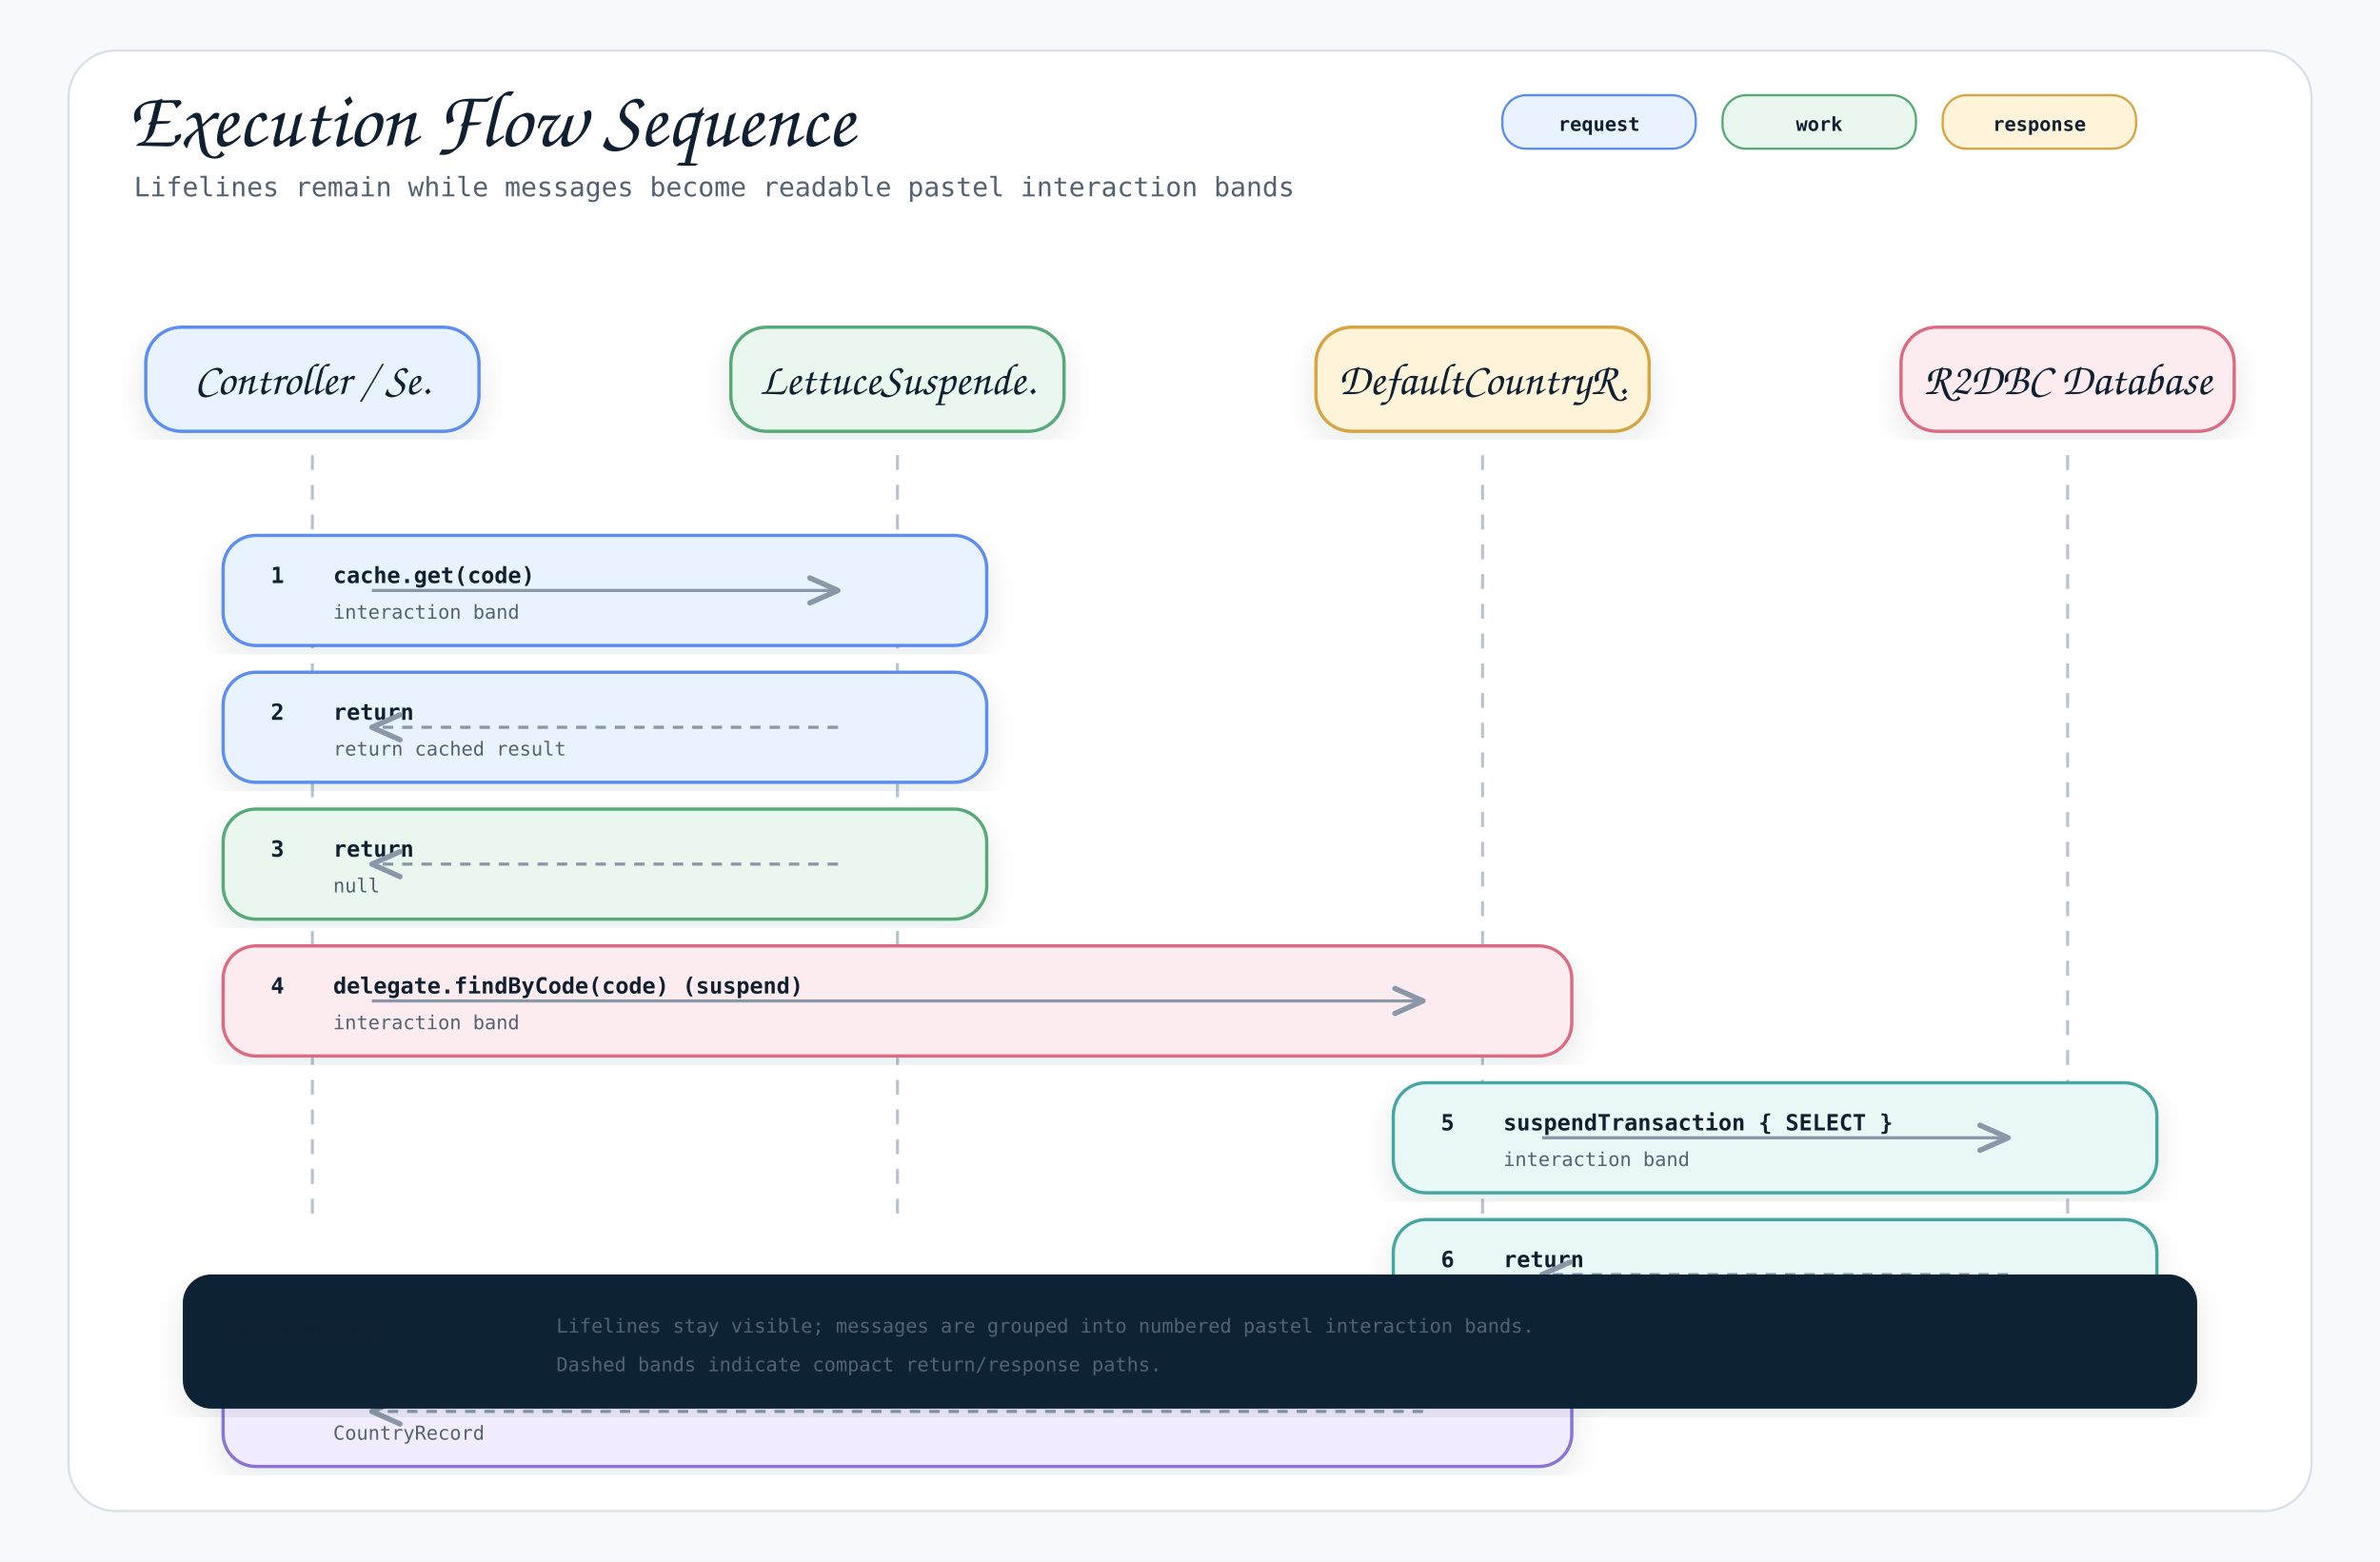
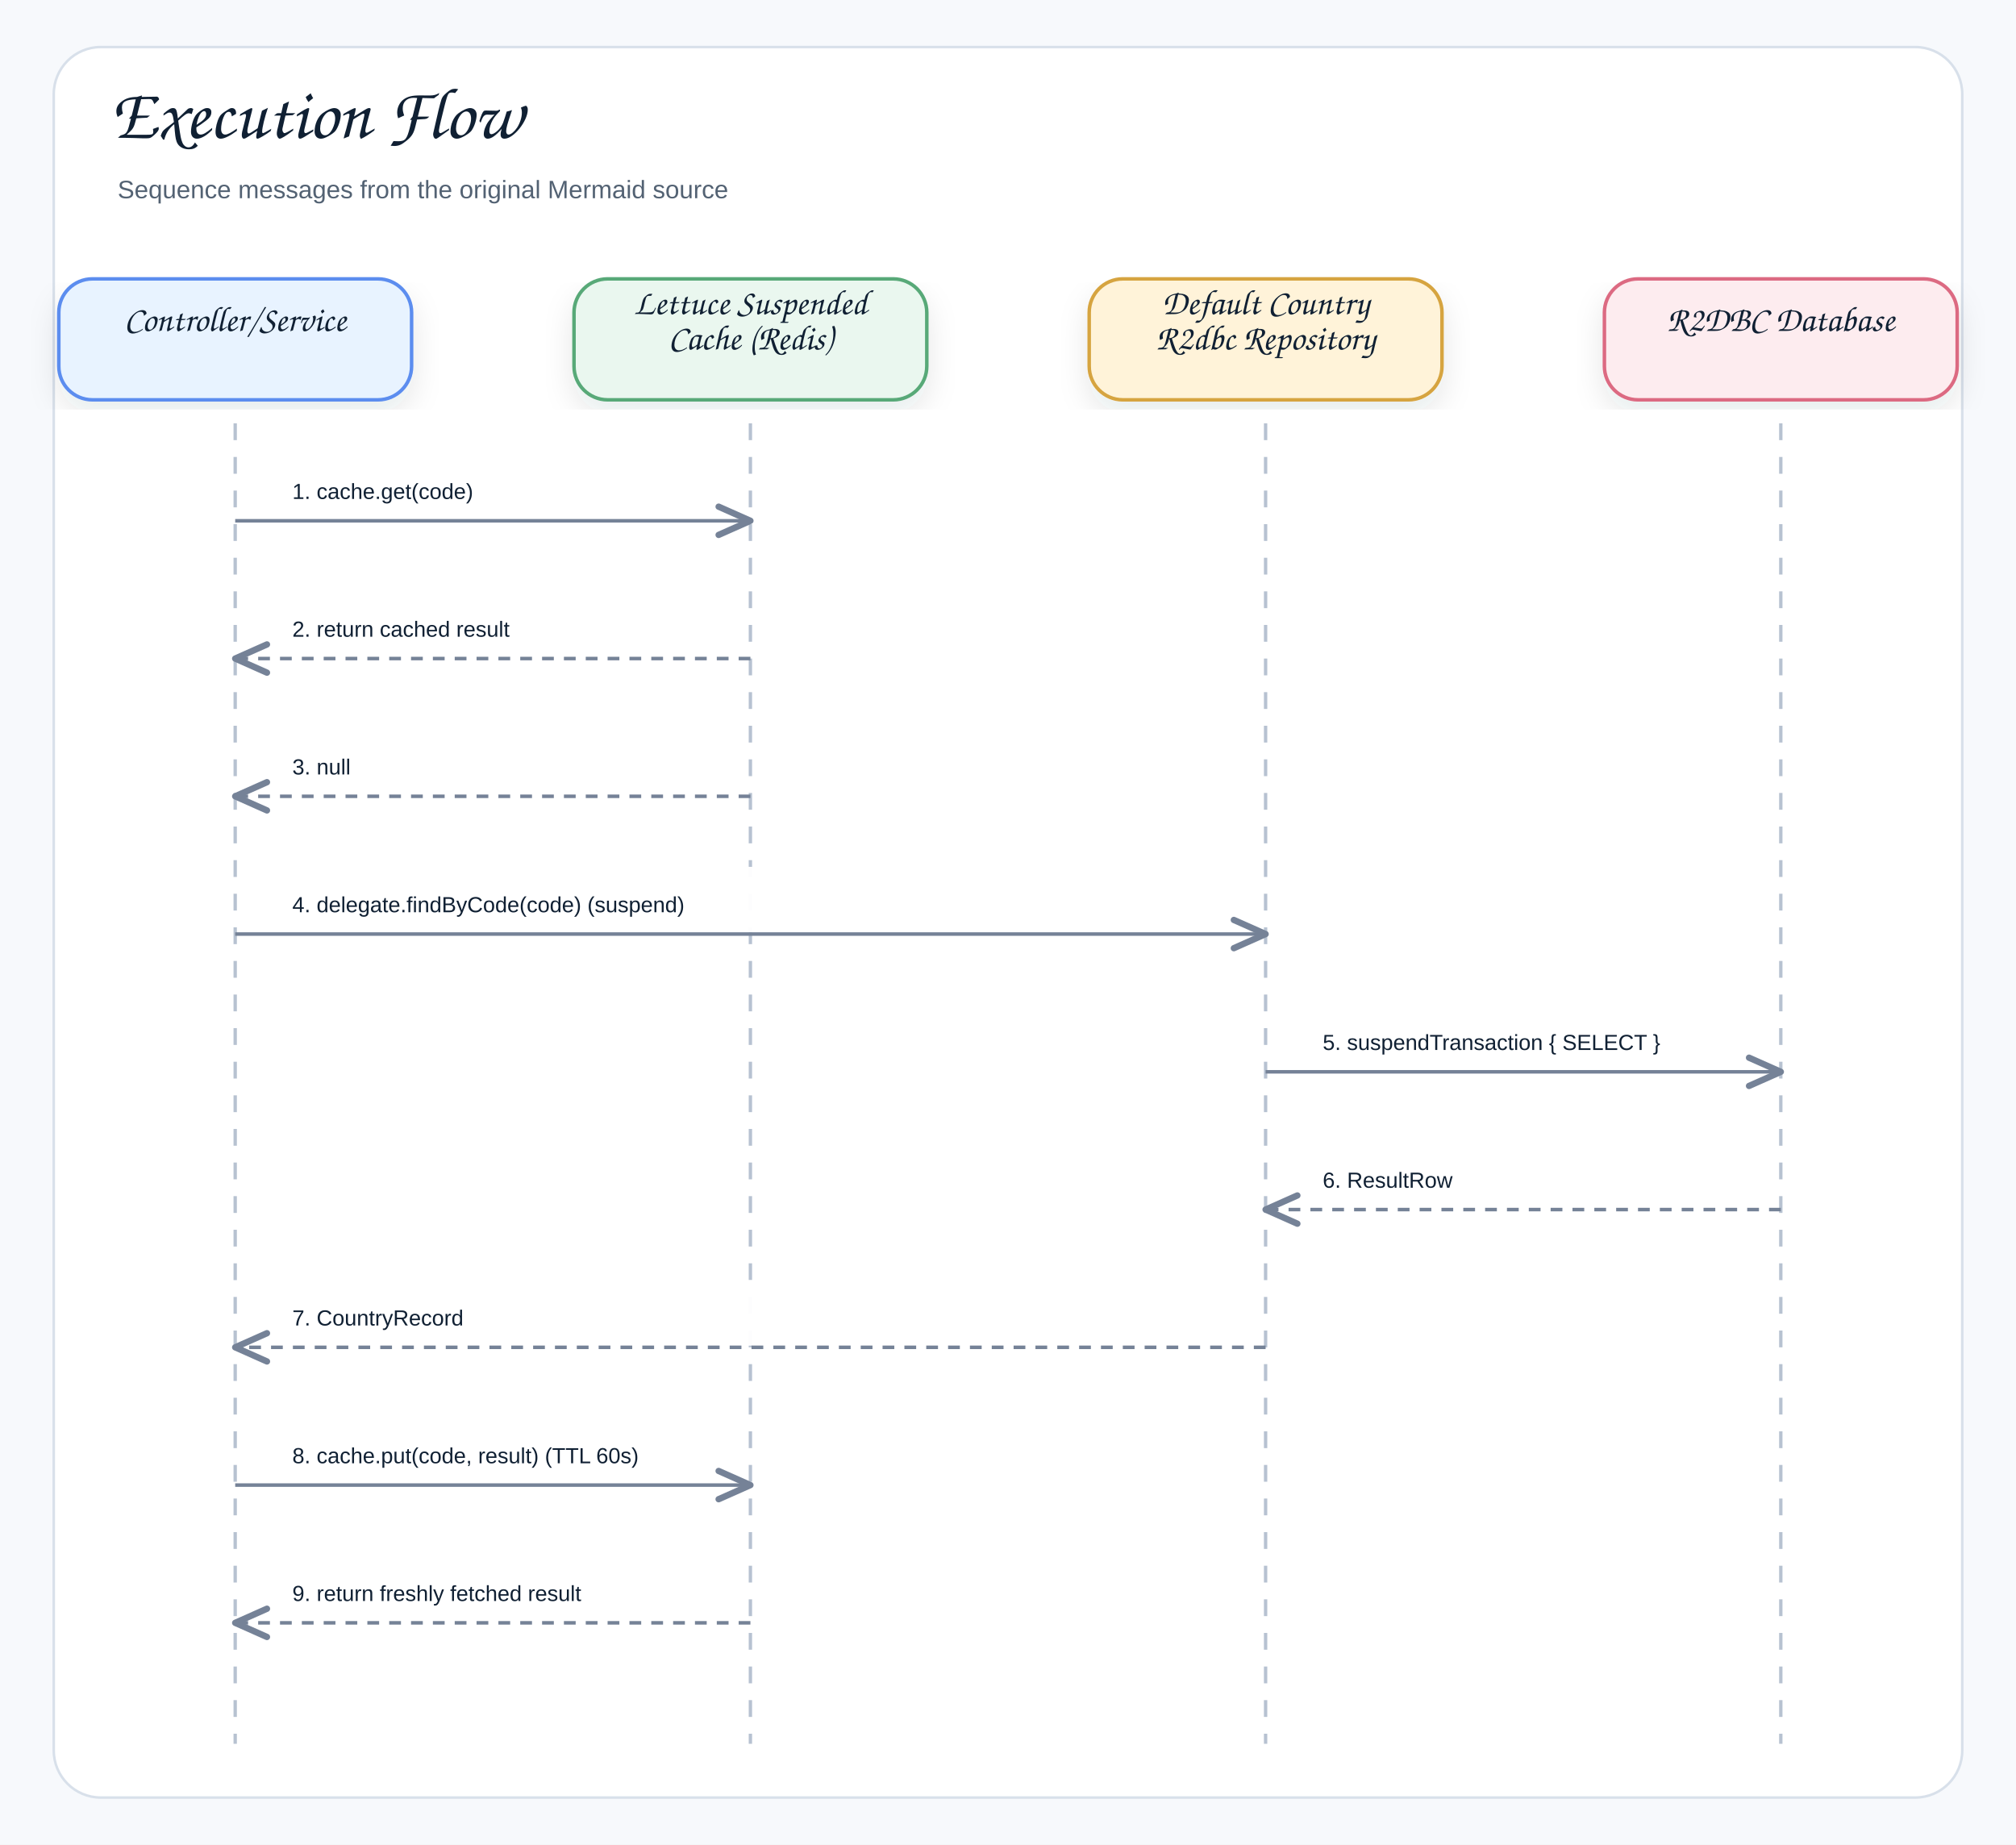
- <svg xmlns="http://www.w3.org/2000/svg" width="1600" height="1050" viewBox="0 0 1600 1050" role="img" aria-label="Execution Flow Sequence">
+ <svg xmlns="http://www.w3.org/2000/svg" width="1200" height="1098" viewBox="0 0 1200 1098" role="img" aria-label="Execution Flow">
  <defs>
    <filter id="shadow" x="-8%" y="-8%" width="116%" height="116%">
-       <feDropShadow dx="0" dy="8" stdDeviation="10" flood-color="#1f2937" flood-opacity="0.10" />
+       <feDropShadow dx="0" dy="8" stdDeviation="9" flood-color="#1f2937" flood-opacity="0.10" />
    </filter>
    <marker id="openArrow" markerWidth="12" markerHeight="10" refX="10" refY="5" orient="auto" markerUnits="strokeWidth">
-       <path d="M 1 1 L 10 5 L 1 9" fill="none" stroke="#8a97a8" stroke-width="1.7" stroke-linecap="round" stroke-linejoin="round" />
+       <path d="M 1 1 L 10 5 L 1 9" fill="none" stroke="#758297" stroke-width="1.8" stroke-linecap="round" stroke-linejoin="round" />
    </marker>
    <marker id="inherit" markerWidth="14" markerHeight="12" refX="12" refY="6" orient="auto" markerUnits="strokeWidth">
-       <path d="M 0 1 L 12 6 L 0 11 Z" fill="#ffffff" stroke="#8a97a8" stroke-width="1.7" />
+       <path d="M 0 1 L 12 6 L 0 11 Z" fill="#ffffff" stroke="#758297" stroke-width="1.8" />
    </marker>
    <style>
-     .canvas { fill: #f7f9fc; }
-     .frame { fill: #ffffff; stroke: #d8e0ea; stroke-width: 1.5; }
-     .title { font-family: "Architects Daughter", "Comic Mono", cursive; font-size: 54px; font-weight: 400; fill: #102033; }
-     .subtitle { font-family: "Comic Mono", "SFMono-Regular", Menlo, Consolas, monospace; font-size: 18px; fill: #536273; }
-     .label { font-family: "Architects Daughter", "Comic Mono", cursive; font-size: 30px; font-weight: 400; fill: #102033; }
-     .smallLabel { font-family: "Architects Daughter", "Comic Mono", cursive; font-size: 24px; font-weight: 400; fill: #102033; }
-     .mono { font-family: "Comic Mono", "SFMono-Regular", Menlo, Consolas, monospace; font-size: 15px; fill: #102033; }
-     .small { font-family: "Comic Mono", "SFMono-Regular", Menlo, Consolas, monospace; font-size: 13px; fill: #536273; }
-     .strong { font-family: "Comic Mono", "SFMono-Regular", Menlo, Consolas, monospace; font-size: 15px; font-weight: 700; fill: #102033; }
-     .card { stroke-width: 2.2; filter: url(#shadow); }
-     .line { stroke: #8a97a8; stroke-width: 2.1; fill: none; marker-end: url(#openArrow); }
-     .softLine { stroke: #8a97a8; stroke-width: 2.1; fill: none; }
-     .dashed { stroke: #8a97a8; stroke-width: 2.1; stroke-dasharray: 7 6; fill: none; marker-end: url(#openArrow); }
-     .inheritLine { stroke: #8a97a8; stroke-width: 2.2; fill: none; marker-end: url(#inherit); }
-     .implLine { stroke: #8a97a8; stroke-width: 2.2; stroke-dasharray: 8 7; fill: none; marker-end: url(#inherit); }
-     .compartment { stroke-width: 1.6; fill: none; }
-     .chip { stroke-width: 1.5; rx: 16; }
-     .chipText { font-family: "Comic Mono", "SFMono-Regular", Menlo, Consolas, monospace; font-size: 13px; font-weight: 700; fill: #102033; }
+     .canvas{fill:#f7f9fc}.frame{fill:#fff;stroke:#d8e0ea;stroke-width:1.5}
+     .title{font-family:"Architects Daughter","Comic Sans MS","Comic Sans",cursive;font-size:43px;font-weight:400;fill:#102033}
+     .subtitle{font-family:"Comic Sans MS","Comic Sans","Comic Neue",Arial,sans-serif;font-size:15px;font-weight:400;fill:#536273}
+     .label{font-family:"Architects Daughter","Comic Sans MS","Comic Sans",cursive;font-size:25px;font-weight:400;fill:#102033}
+     .smallLabel{font-family:"Architects Daughter","Comic Sans MS","Comic Sans",cursive;font-size:21px;font-weight:400;fill:#102033}
+     .mono{font-family:"Comic Sans MS","Comic Sans","Comic Neue",Arial,sans-serif;font-size:12px;font-weight:400;fill:#102033}
+     .small{font-family:"Comic Sans MS","Comic Sans","Comic Neue",Arial,sans-serif;font-size:12px;font-weight:400;fill:#536273}
+     .strong{font-family:"Comic Sans MS","Comic Sans","Comic Neue",Arial,sans-serif;font-size:13px;font-weight:400;fill:#102033}
+     .card{stroke-width:2.1;filter:url(#shadow)}.compartment{stroke-width:1.5;fill:none}
+     .line{stroke:#758297;stroke-width:2.1;fill:none;marker-end:url(#openArrow)}
+     .plainLine{stroke:#758297;stroke-width:2.1;fill:none}
+     .dashed{stroke:#758297;stroke-width:2.1;stroke-dasharray:7 6;fill:none;marker-end:url(#openArrow)}
+     .inheritLine{stroke:#758297;stroke-width:2.2;fill:none;marker-end:url(#inherit)}
+     .implLine{stroke:#758297;stroke-width:2.2;stroke-dasharray:8 7;fill:none;marker-end:url(#inherit)}
  </style>
  </defs>
-   <rect class="canvas" width="1600" height="1050" />
-   <rect class="frame" x="46" y="34" width="1508" height="982" rx="32" />
-   <text class="title" x="86" y="98">Execution Flow Sequence</text>
-   <text class="subtitle" x="90" y="132">Lifelines remain while messages become readable pastel interaction bands</text>
-   <rect class="chip" x="1010" y="64" width="130" height="36" fill="#e8f3ff" stroke="#5b8def" />
-   <text class="chipText" x="1075" y="88" text-anchor="middle">request</text>
-   <rect class="chip" x="1158" y="64" width="130" height="36" fill="#eaf7ef" stroke="#58a978" />
-   <text class="chipText" x="1223" y="88" text-anchor="middle">work</text>
-   <rect class="chip" x="1306" y="64" width="130" height="36" fill="#fff3d9" stroke="#d6a441" />
-   <text class="chipText" x="1371" y="88" text-anchor="middle">response</text>
-   <g>
-     <rect class="card" x="98" y="220" width="224" height="70" rx="24" fill="#e8f3ff" stroke="#5b8def" />
-     <text class="label" x="210" y="265" text-anchor="middle">Controller / Se.</text>
-     <line x1="210" y1="306" x2="210" y2="820" stroke="#b7c2d1" stroke-width="2" stroke-dasharray="10 10" />
-   </g>
-   <g>
-     <rect class="card" x="491.333" y="220" width="224" height="70" rx="24" fill="#eaf7ef" stroke="#58a978" />
-     <text class="label" x="603.333" y="265" text-anchor="middle">LettuceSuspende.</text>
-     <line x1="603.333" y1="306" x2="603.333" y2="820" stroke="#b7c2d1" stroke-width="2" stroke-dasharray="10 10" />
-   </g>
-   <g>
-     <rect class="card" x="884.667" y="220" width="224" height="70" rx="24" fill="#fff3d9" stroke="#d6a441" />
-     <text class="label" x="996.667" y="265" text-anchor="middle">DefaultCountryR.</text>
-     <line x1="996.667" y1="306" x2="996.667" y2="820" stroke="#b7c2d1" stroke-width="2" stroke-dasharray="10 10" />
-   </g>
-   <g>
-     <rect class="card" x="1278" y="220" width="224" height="70" rx="24" fill="#fdecef" stroke="#dc6b82" />
-     <text class="label" x="1390" y="265" text-anchor="middle">R2DBC Database</text>
-     <line x1="1390" y1="306" x2="1390" y2="820" stroke="#b7c2d1" stroke-width="2" stroke-dasharray="10 10" />
-   </g>
-   <g>
-     <rect class="card" x="150" y="360" width="513.333" height="74" rx="22" fill="#e8f3ff" stroke="#5b8def" />
-     <text class="strong" x="182" y="392">1</text>
-     <text class="strong" x="224" y="392">cache.get(code)</text>
-     <text class="small" x="224" y="416">interaction band</text>
-     <path class="line" d="M250 397 L563.333 397" />
-   </g>
-   <g>
-     <rect class="card" x="150" y="452" width="513.333" height="74" rx="22" fill="#e8f3ff" stroke="#5b8def" />
-     <text class="strong" x="182" y="484">2</text>
-     <text class="strong" x="224" y="484">return</text>
-     <text class="small" x="224" y="508">return cached result</text>
-     <path class="dashed" d="M563.333 489 L250 489" />
-   </g>
-   <g>
-     <rect class="card" x="150" y="544" width="513.333" height="74" rx="22" fill="#eaf7ef" stroke="#58a978" />
-     <text class="strong" x="182" y="576">3</text>
-     <text class="strong" x="224" y="576">return</text>
-     <text class="small" x="224" y="600">null</text>
-     <path class="dashed" d="M563.333 581 L250 581" />
-   </g>
-   <g>
-     <rect class="card" x="150" y="636" width="906.667" height="74" rx="22" fill="#fdecef" stroke="#dc6b82" />
-     <text class="strong" x="182" y="668">4</text>
-     <text class="strong" x="224" y="668">delegate.findByCode(code) (suspend)</text>
-     <text class="small" x="224" y="692">interaction band</text>
-     <path class="line" d="M250 673 L956.667 673" />
-   </g>
-   <g>
-     <rect class="card" x="936.667" y="728" width="513.333" height="74" rx="22" fill="#e9f7f6" stroke="#45a7a1" />
-     <text class="strong" x="968.667" y="760">5</text>
-     <text class="strong" x="1010.667" y="760">suspendTransaction { SELECT }</text>
-     <text class="small" x="1010.667" y="784">interaction band</text>
-     <path class="line" d="M1036.667 765 L1350 765" />
-   </g>
-   <g>
-     <rect class="card" x="936.667" y="820" width="513.333" height="74" rx="22" fill="#e9f7f6" stroke="#45a7a1" />
-     <text class="strong" x="968.667" y="852">6</text>
-     <text class="strong" x="1010.667" y="852">return</text>
-     <text class="small" x="1010.667" y="876">ResultRow</text>
-     <path class="dashed" d="M1350 857 L1036.667 857" />
-   </g>
-   <g>
-     <rect class="card" x="150" y="912" width="906.667" height="74" rx="22" fill="#f1ecff" stroke="#8a72d6" />
-     <text class="strong" x="182" y="944">7</text>
-     <text class="strong" x="224" y="944">return</text>
-     <text class="small" x="224" y="968">CountryRecord</text>
-     <path class="dashed" d="M956.667 949 L250 949" />
-   </g>
-   <g transform="translate(124,858)">
-     <rect class="card" x="0" y="0" width="1352" height="88" rx="18" fill="#0d2435" stroke="#0d2435" />
-     <text class="smallLabel" x="28" y="42" fill="#ffffff">Reading rule</text>
-     <text class="small" x="250" y="38" fill="#dbeafe">Lifelines stay visible; messages are grouped into numbered pastel interaction bands.</text>
-     <text class="small" x="250" y="64" fill="#dbeafe">Dashed bands indicate compact return/response paths.</text>
-   </g>
+   <rect class="canvas" width="1200" height="1098" />
+   <rect class="frame" x="32" y="28" width="1136" height="1042" rx="28" />
+   <text class="title" x="66" y="82">Execution Flow</text>
+   <text class="subtitle" x="70" y="118">Sequence messages from the original Mermaid source</text>
+   <rect class="card" x="35" y="166" width="210" height="72" rx="20" fill="#E8F3FF" stroke="#5B8DEF" />
+   <text class="smallLabel" x="140" y="197" text-anchor="middle">Controller/Service</text>
+   <line x1="140" y1="252" x2="140" y2="1038" stroke="#b7c2d1" stroke-width="2" stroke-dasharray="10 10" />
+   <rect class="card" x="341.667" y="166" width="210" height="72" rx="20" fill="#EAF7EF" stroke="#58A978" />
+   <text class="smallLabel" x="446.667" y="187" text-anchor="middle">Lettuce Suspended</text>
+   <text class="smallLabel" x="446.667" y="208" text-anchor="middle">Cache (Redis)</text>
+   <line x1="446.667" y1="252" x2="446.667" y2="1038" stroke="#b7c2d1" stroke-width="2" stroke-dasharray="10 10" />
+   <rect class="card" x="648.333" y="166" width="210" height="72" rx="20" fill="#FFF3D9" stroke="#D6A441" />
+   <text class="smallLabel" x="753.333" y="187" text-anchor="middle">Default Country</text>
+   <text class="smallLabel" x="753.333" y="208" text-anchor="middle">R2dbc Repository</text>
+   <line x1="753.333" y1="252" x2="753.333" y2="1038" stroke="#b7c2d1" stroke-width="2" stroke-dasharray="10 10" />
+   <rect class="card" x="955" y="166" width="210" height="72" rx="20" fill="#FDECEF" stroke="#DC6B82" />
+   <text class="smallLabel" x="1060" y="197" text-anchor="middle">R2DBC Database</text>
+   <line x1="1060" y1="252" x2="1060" y2="1038" stroke="#b7c2d1" stroke-width="2" stroke-dasharray="10 10" />
+   <rect x="158" y="270" width="270.667" height="39" rx="12" fill="#ffffff" opacity="0.97" />
+   <text class="strong" x="174" y="297" text-anchor="start">1. cache.get(code)</text>
+   <path class="line" d="M140 310 L446.667 310" />
+   <rect x="158" y="352" width="270.667" height="39" rx="12" fill="#ffffff" opacity="0.97" />
+   <text class="strong" x="174" y="379" text-anchor="start">2. return cached result</text>
+   <path class="dashed" d="M446.667 392 L140 392" />
+   <rect x="158" y="434" width="270.667" height="39" rx="12" fill="#ffffff" opacity="0.97" />
+   <text class="strong" x="174" y="461" text-anchor="start">3. null</text>
+   <path class="dashed" d="M446.667 474 L140 474" />
+   <rect x="158" y="516" width="577.333" height="39" rx="12" fill="#ffffff" opacity="0.97" />
+   <text class="strong" x="174" y="543" text-anchor="start">4. delegate.findByCode(code) (suspend)</text>
+   <path class="line" d="M140 556 L753.333 556" />
+   <rect x="771.333" y="598" width="270.667" height="39" rx="12" fill="#ffffff" opacity="0.97" />
+   <text class="strong" x="787.333" y="625" text-anchor="start">5. suspendTransaction { SELECT }</text>
+   <path class="line" d="M753.333 638 L1060 638" />
+   <rect x="771.333" y="680" width="270.667" height="39" rx="12" fill="#ffffff" opacity="0.97" />
+   <text class="strong" x="787.333" y="707" text-anchor="start">6. ResultRow</text>
+   <path class="dashed" d="M1060 720 L753.333 720" />
+   <rect x="158" y="762" width="577.333" height="39" rx="12" fill="#ffffff" opacity="0.97" />
+   <text class="strong" x="174" y="789" text-anchor="start">7. CountryRecord</text>
+   <path class="dashed" d="M753.333 802 L140 802" />
+   <rect x="158" y="844" width="270.667" height="39" rx="12" fill="#ffffff" opacity="0.97" />
+   <text class="strong" x="174" y="871" text-anchor="start">8. cache.put(code, result) (TTL 60s)</text>
+   <path class="line" d="M140 884 L446.667 884" />
+   <rect x="158" y="926" width="270.667" height="39" rx="12" fill="#ffffff" opacity="0.97" />
+   <text class="strong" x="174" y="953" text-anchor="start">9. return freshly fetched result</text>
+   <path class="dashed" d="M446.667 966 L140 966" />
</svg>
